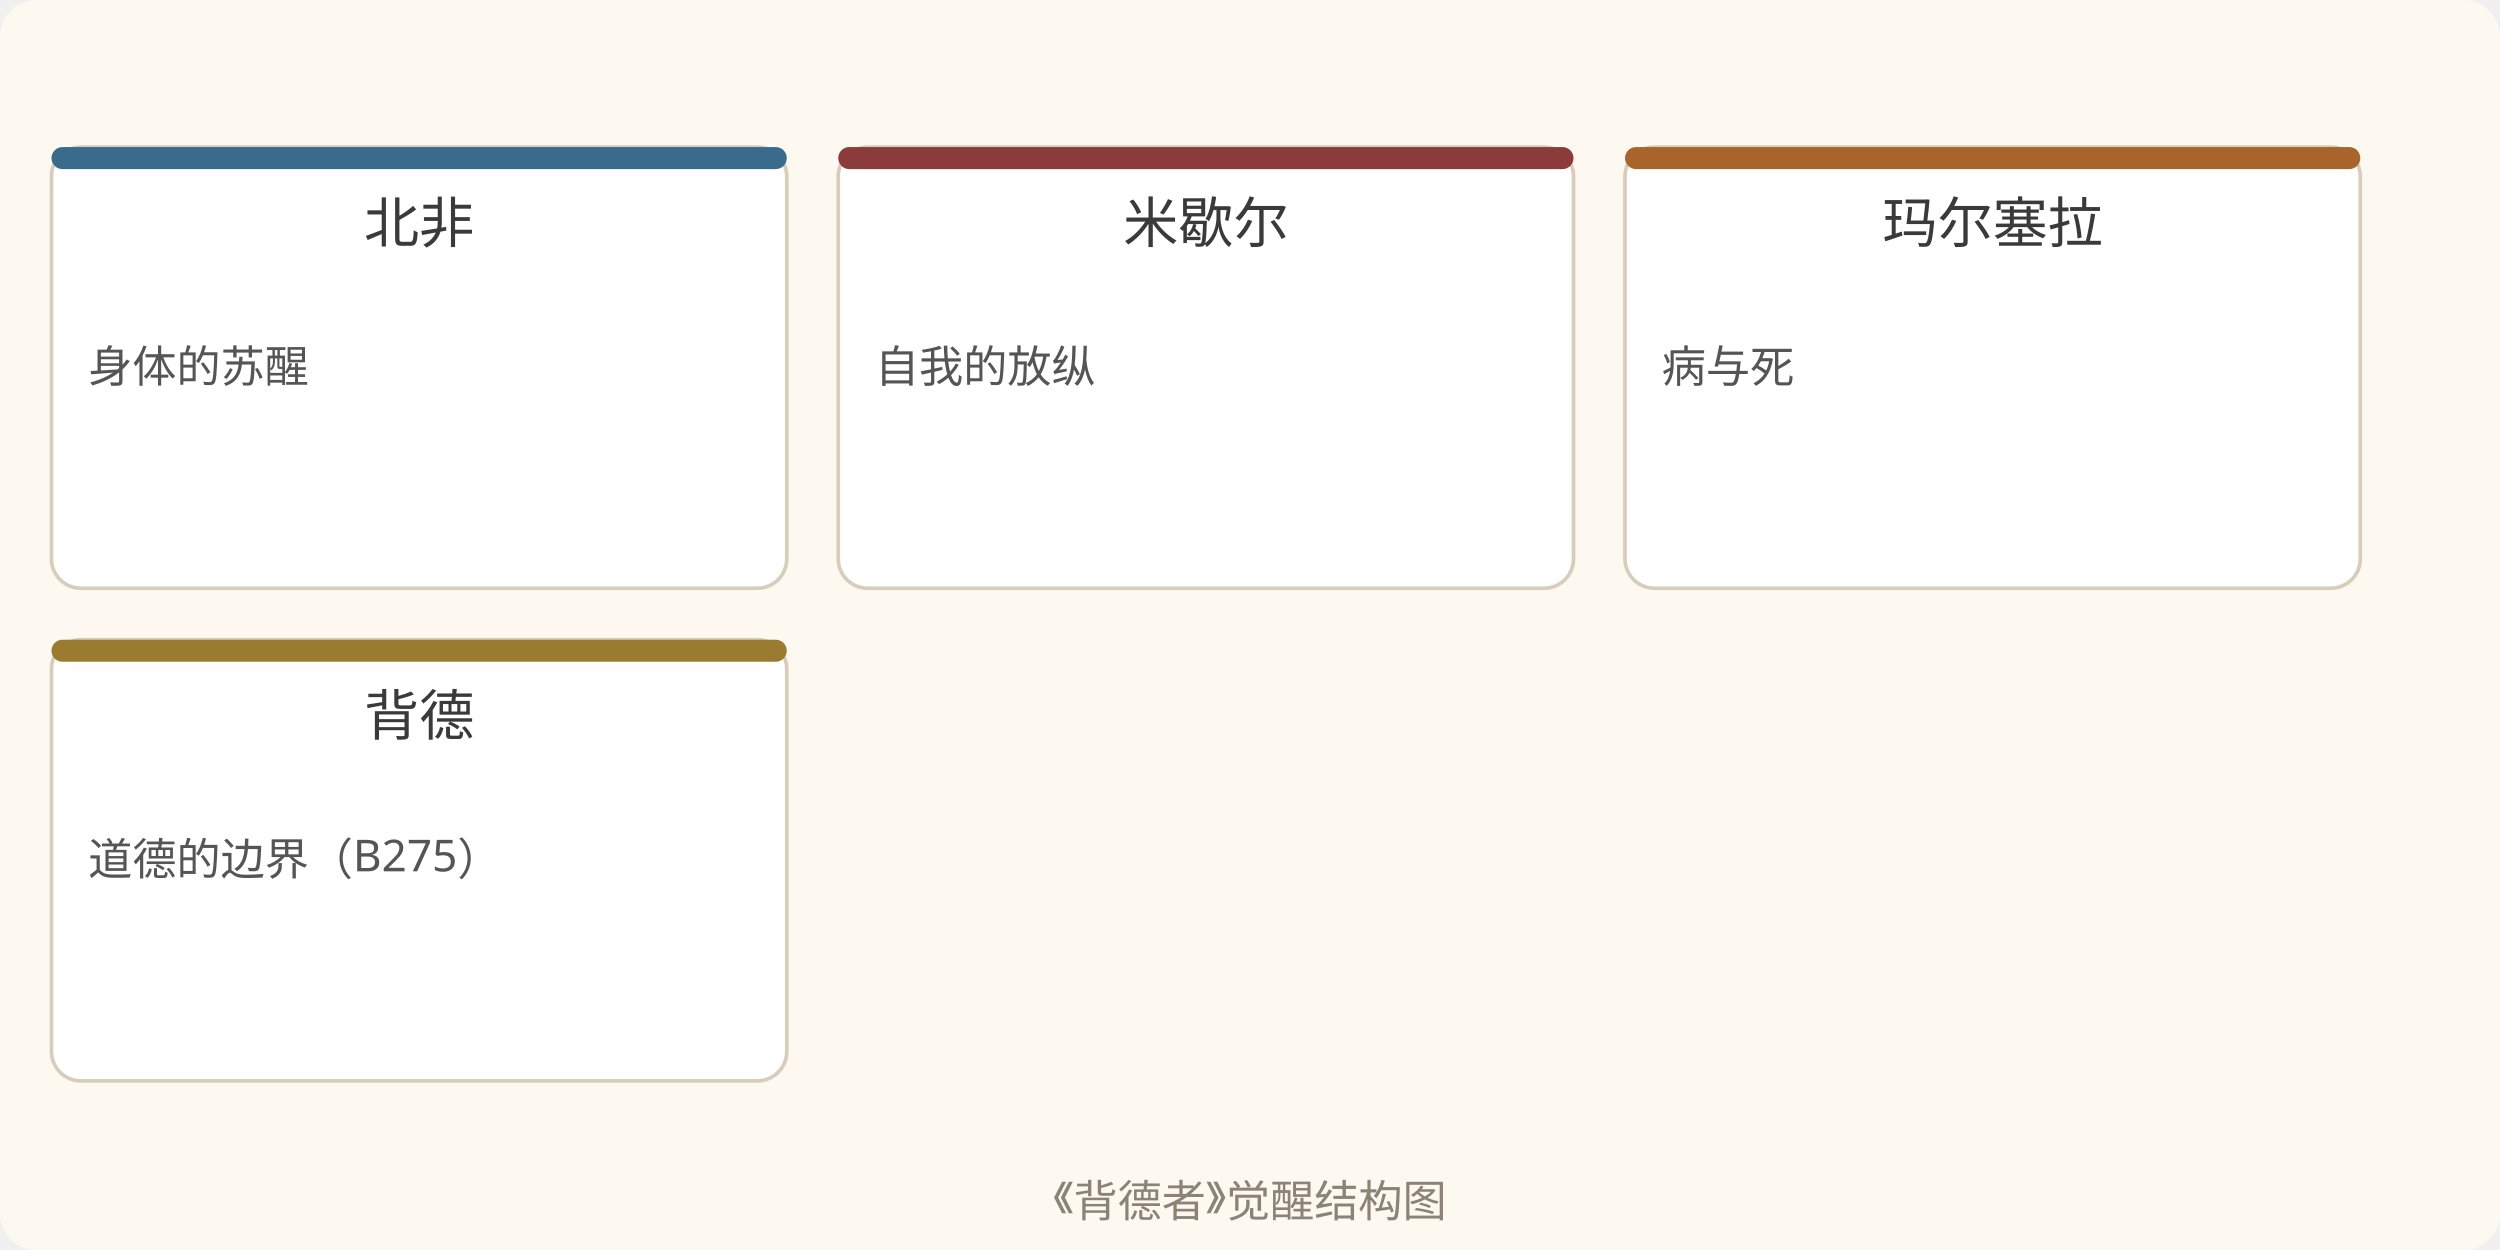
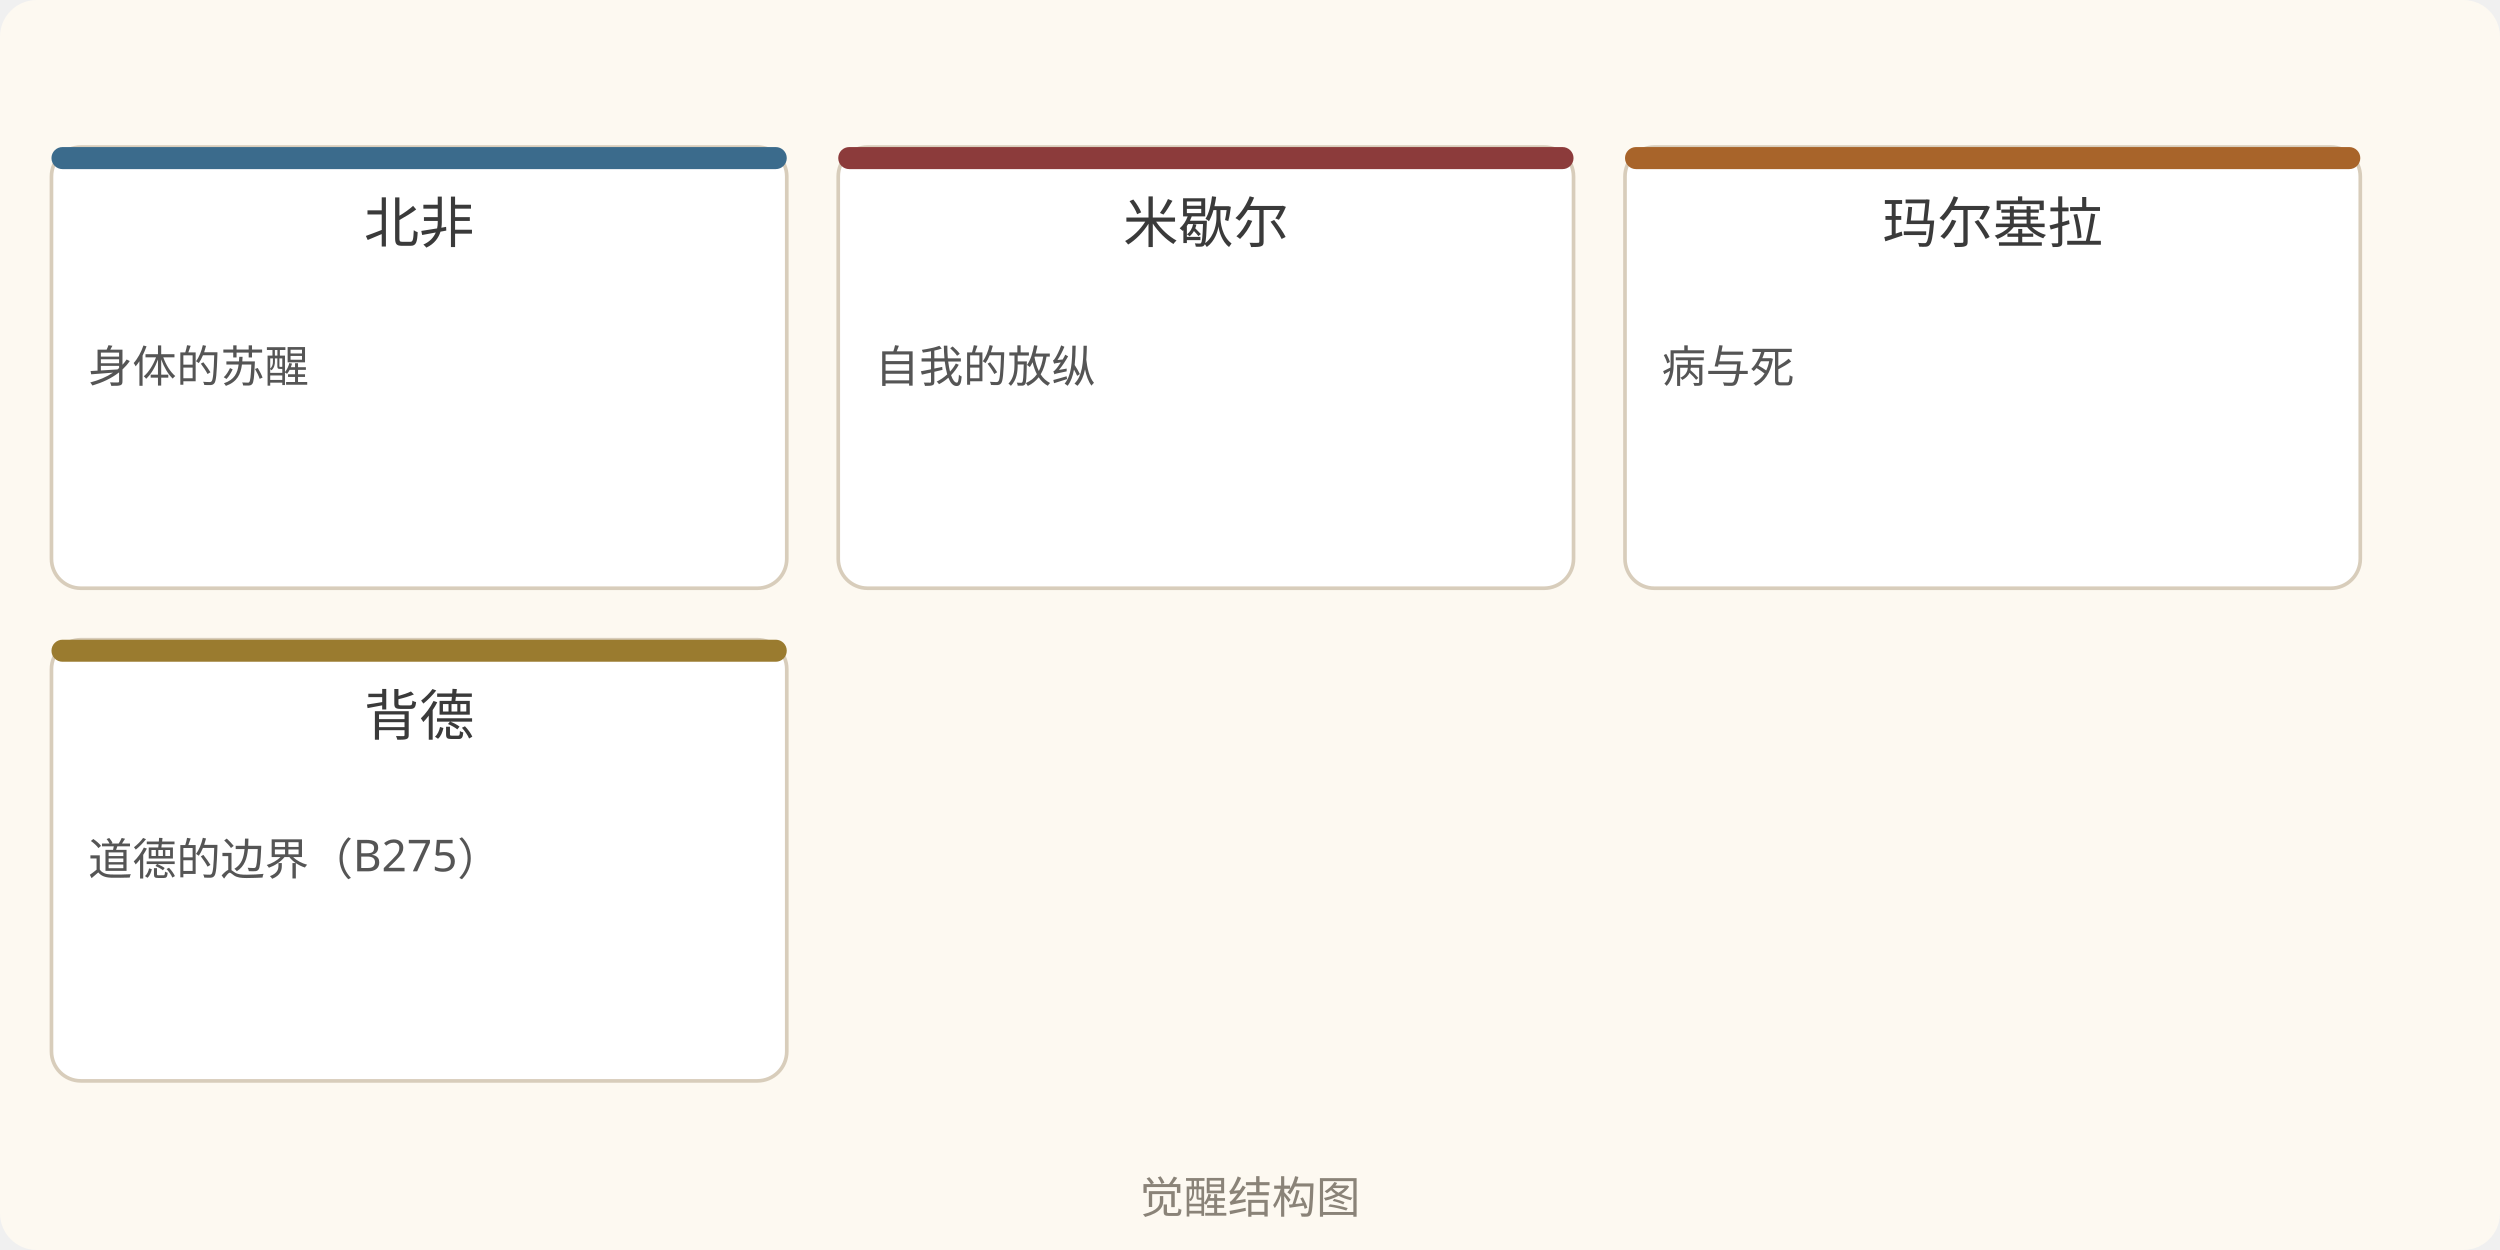
<svg xmlns="http://www.w3.org/2000/svg" viewBox="0 0 680 340" width="100%" role="img" font-family="'Segoe UI','Microsoft YaHei','PingFang SC',sans-serif">
  <rect x="0" y="0" width="680" height="340" fill="#fdf9f1" rx="10" />
  <rect x="14" y="40" width="200" height="120" rx="8" fill="#fff" stroke="#d8cdbb" />
  <rect x="14" y="40" width="200" height="6" rx="3" fill="#3b6b8c" />
  <text x="114.0" y="66.0" font-size="15" fill="#3a3a3a" text-anchor="middle">北非</text>
  <text x="24" y="104.0" font-size="12" fill="#555">身体的苏醒</text>
  <rect x="228" y="40" width="200" height="120" rx="8" fill="#fff" stroke="#d8cdbb" />
  <rect x="228" y="40" width="200" height="6" rx="3" fill="#8c3b3b" />
  <text x="328.0" y="66.0" font-size="15" fill="#3a3a3a" text-anchor="middle">米歇尔</text>
  <text x="238" y="104.0" font-size="12" fill="#555">自我的放纵</text>
  <rect x="442" y="40" width="200" height="120" rx="8" fill="#fff" stroke="#d8cdbb" />
  <rect x="442" y="40" width="200" height="6" rx="3" fill="#a8642a" />
  <text x="542.0" y="66.0" font-size="15" fill="#3a3a3a" text-anchor="middle">玛尔塞拉</text>
  <text x="452" y="104.0" font-size="12" fill="#555">病与死</text>
  <rect x="14" y="174" width="200" height="120" rx="8" fill="#fff" stroke="#d8cdbb" />
  <rect x="14" y="174" width="200" height="6" rx="3" fill="#9a7b2f" />
  <text x="114.0" y="200.0" font-size="15" fill="#3a3a3a" text-anchor="middle">背德</text>
  <text x="24" y="238.0" font-size="12" fill="#555">道德的边界（B275）</text>
-   <text x="340.0" y="330" font-size="12" fill="#8a8378" text-anchor="middle">《背德者》觉醒结构图</text>
+   <text x="340.0" y="330" font-size="12" fill="#8a8378" text-anchor="middle">觉醒结构图</text>
</svg>
